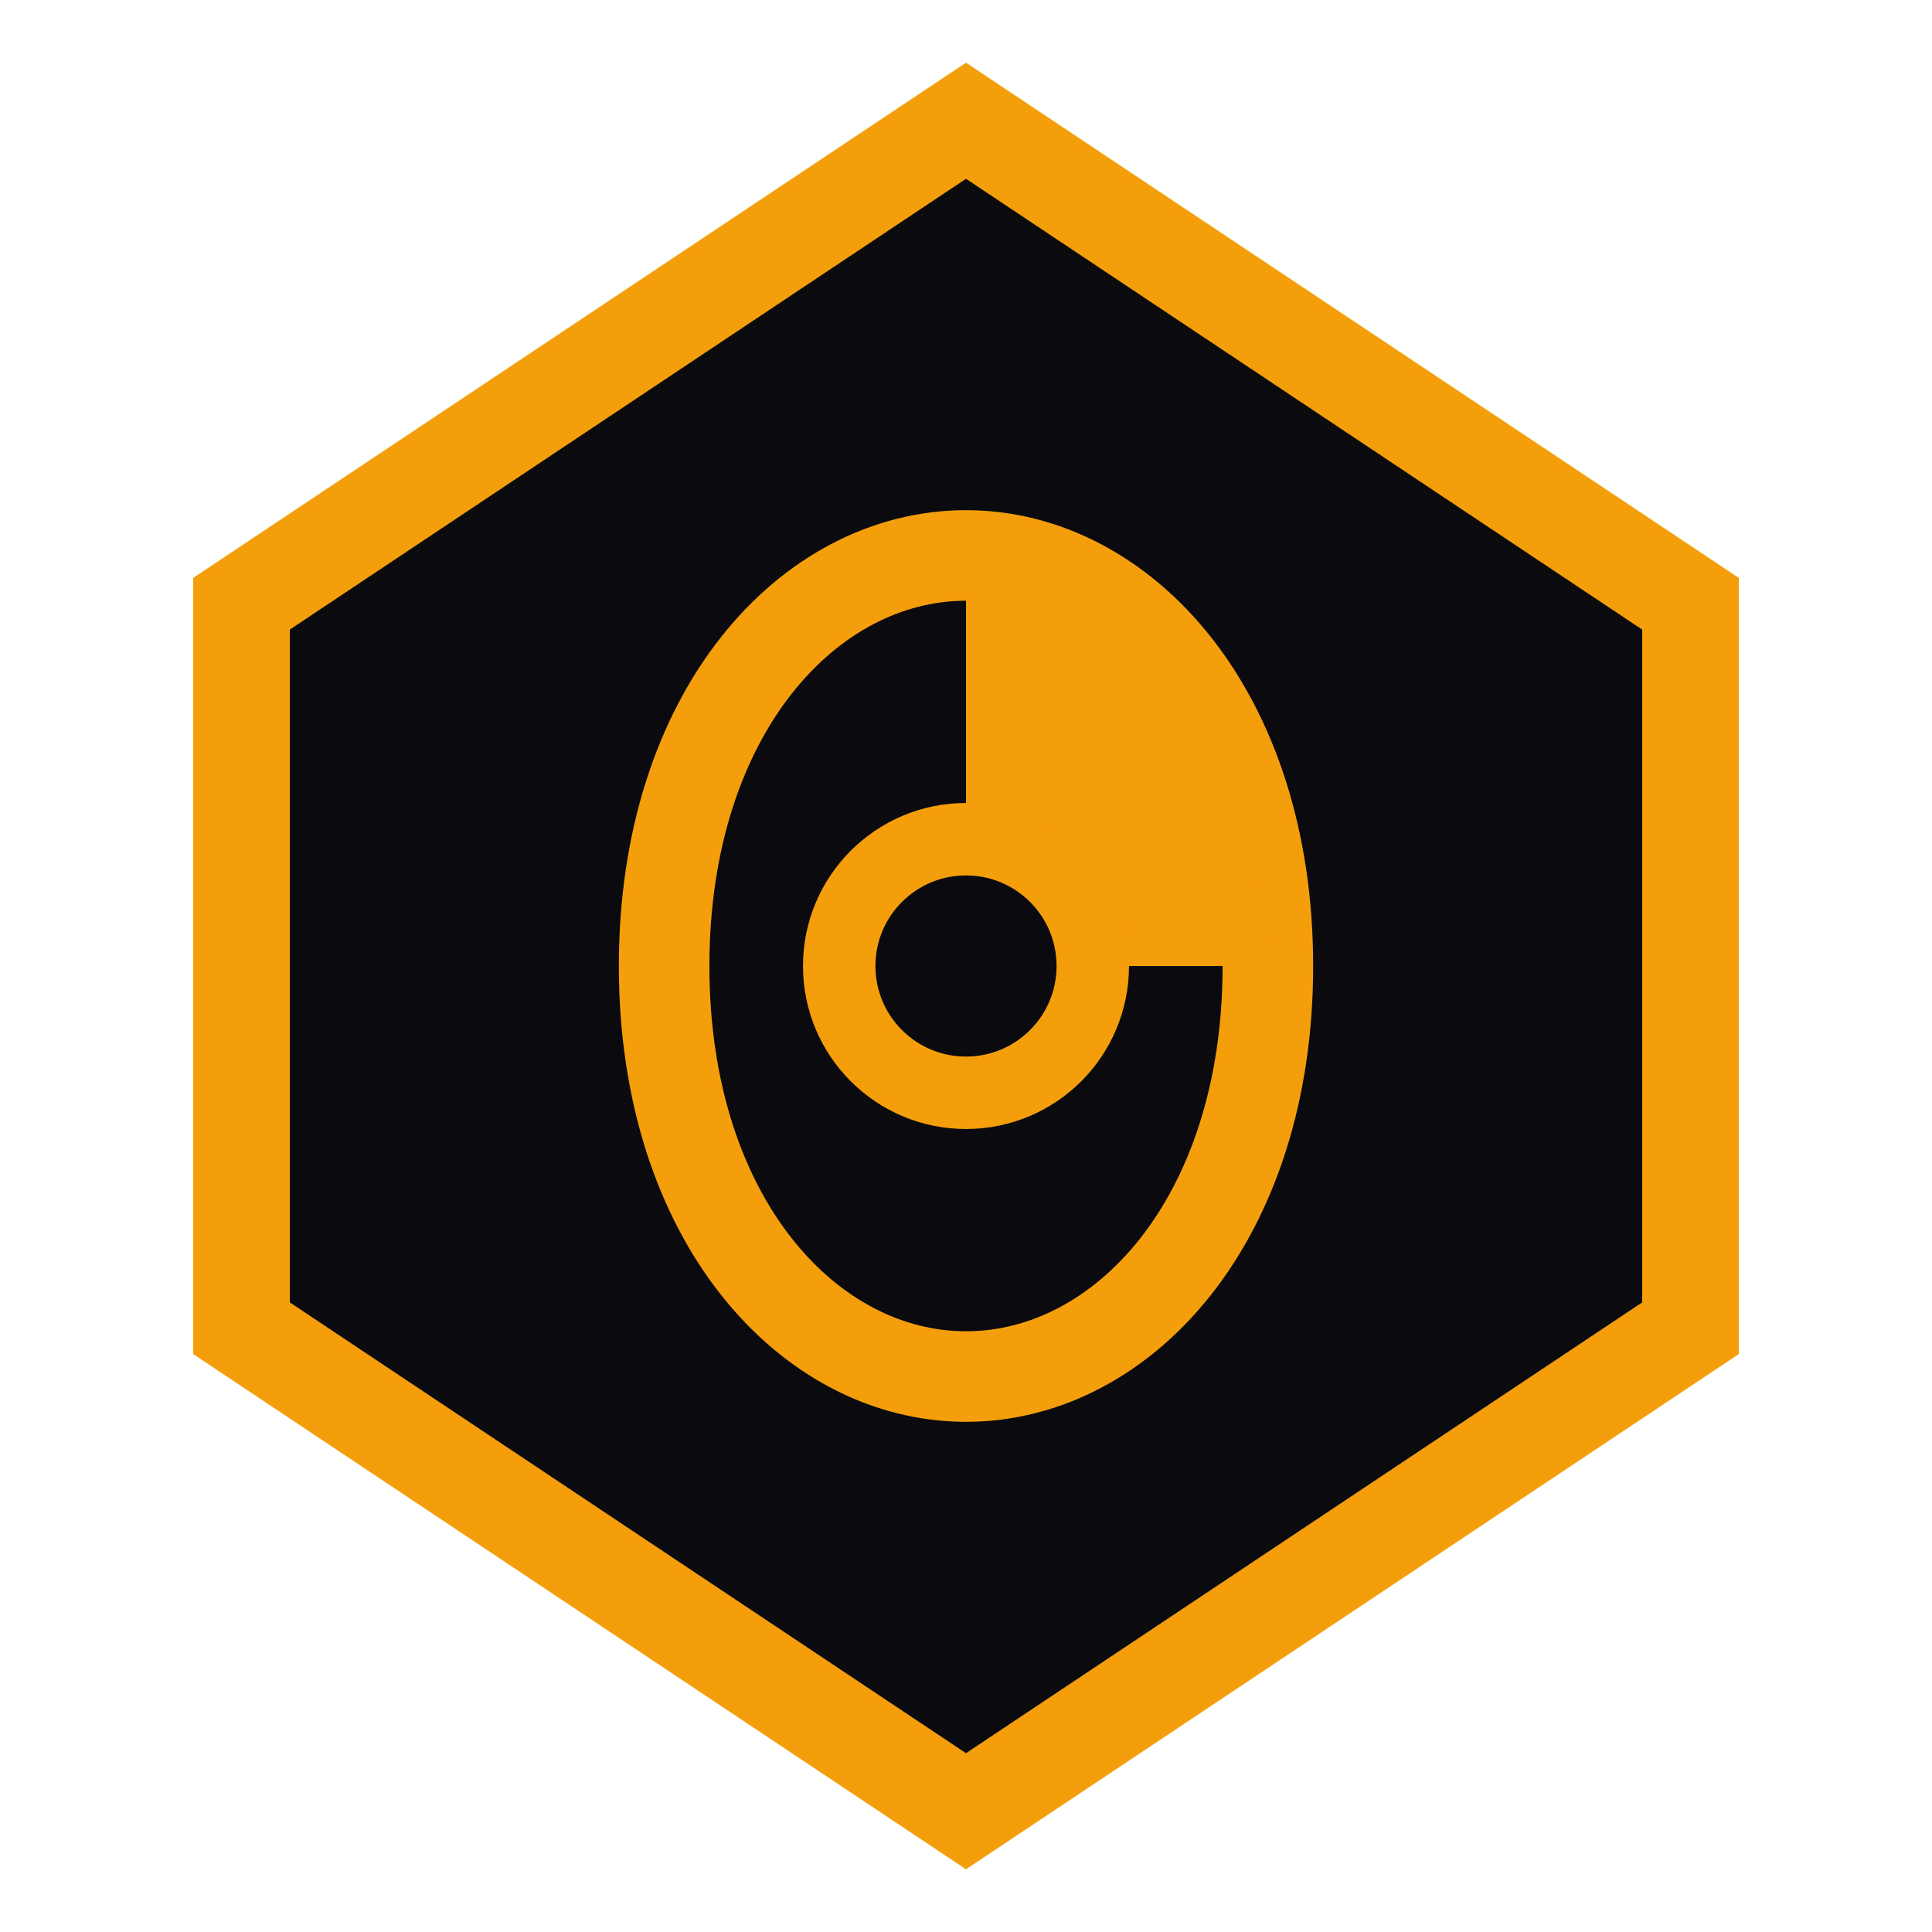
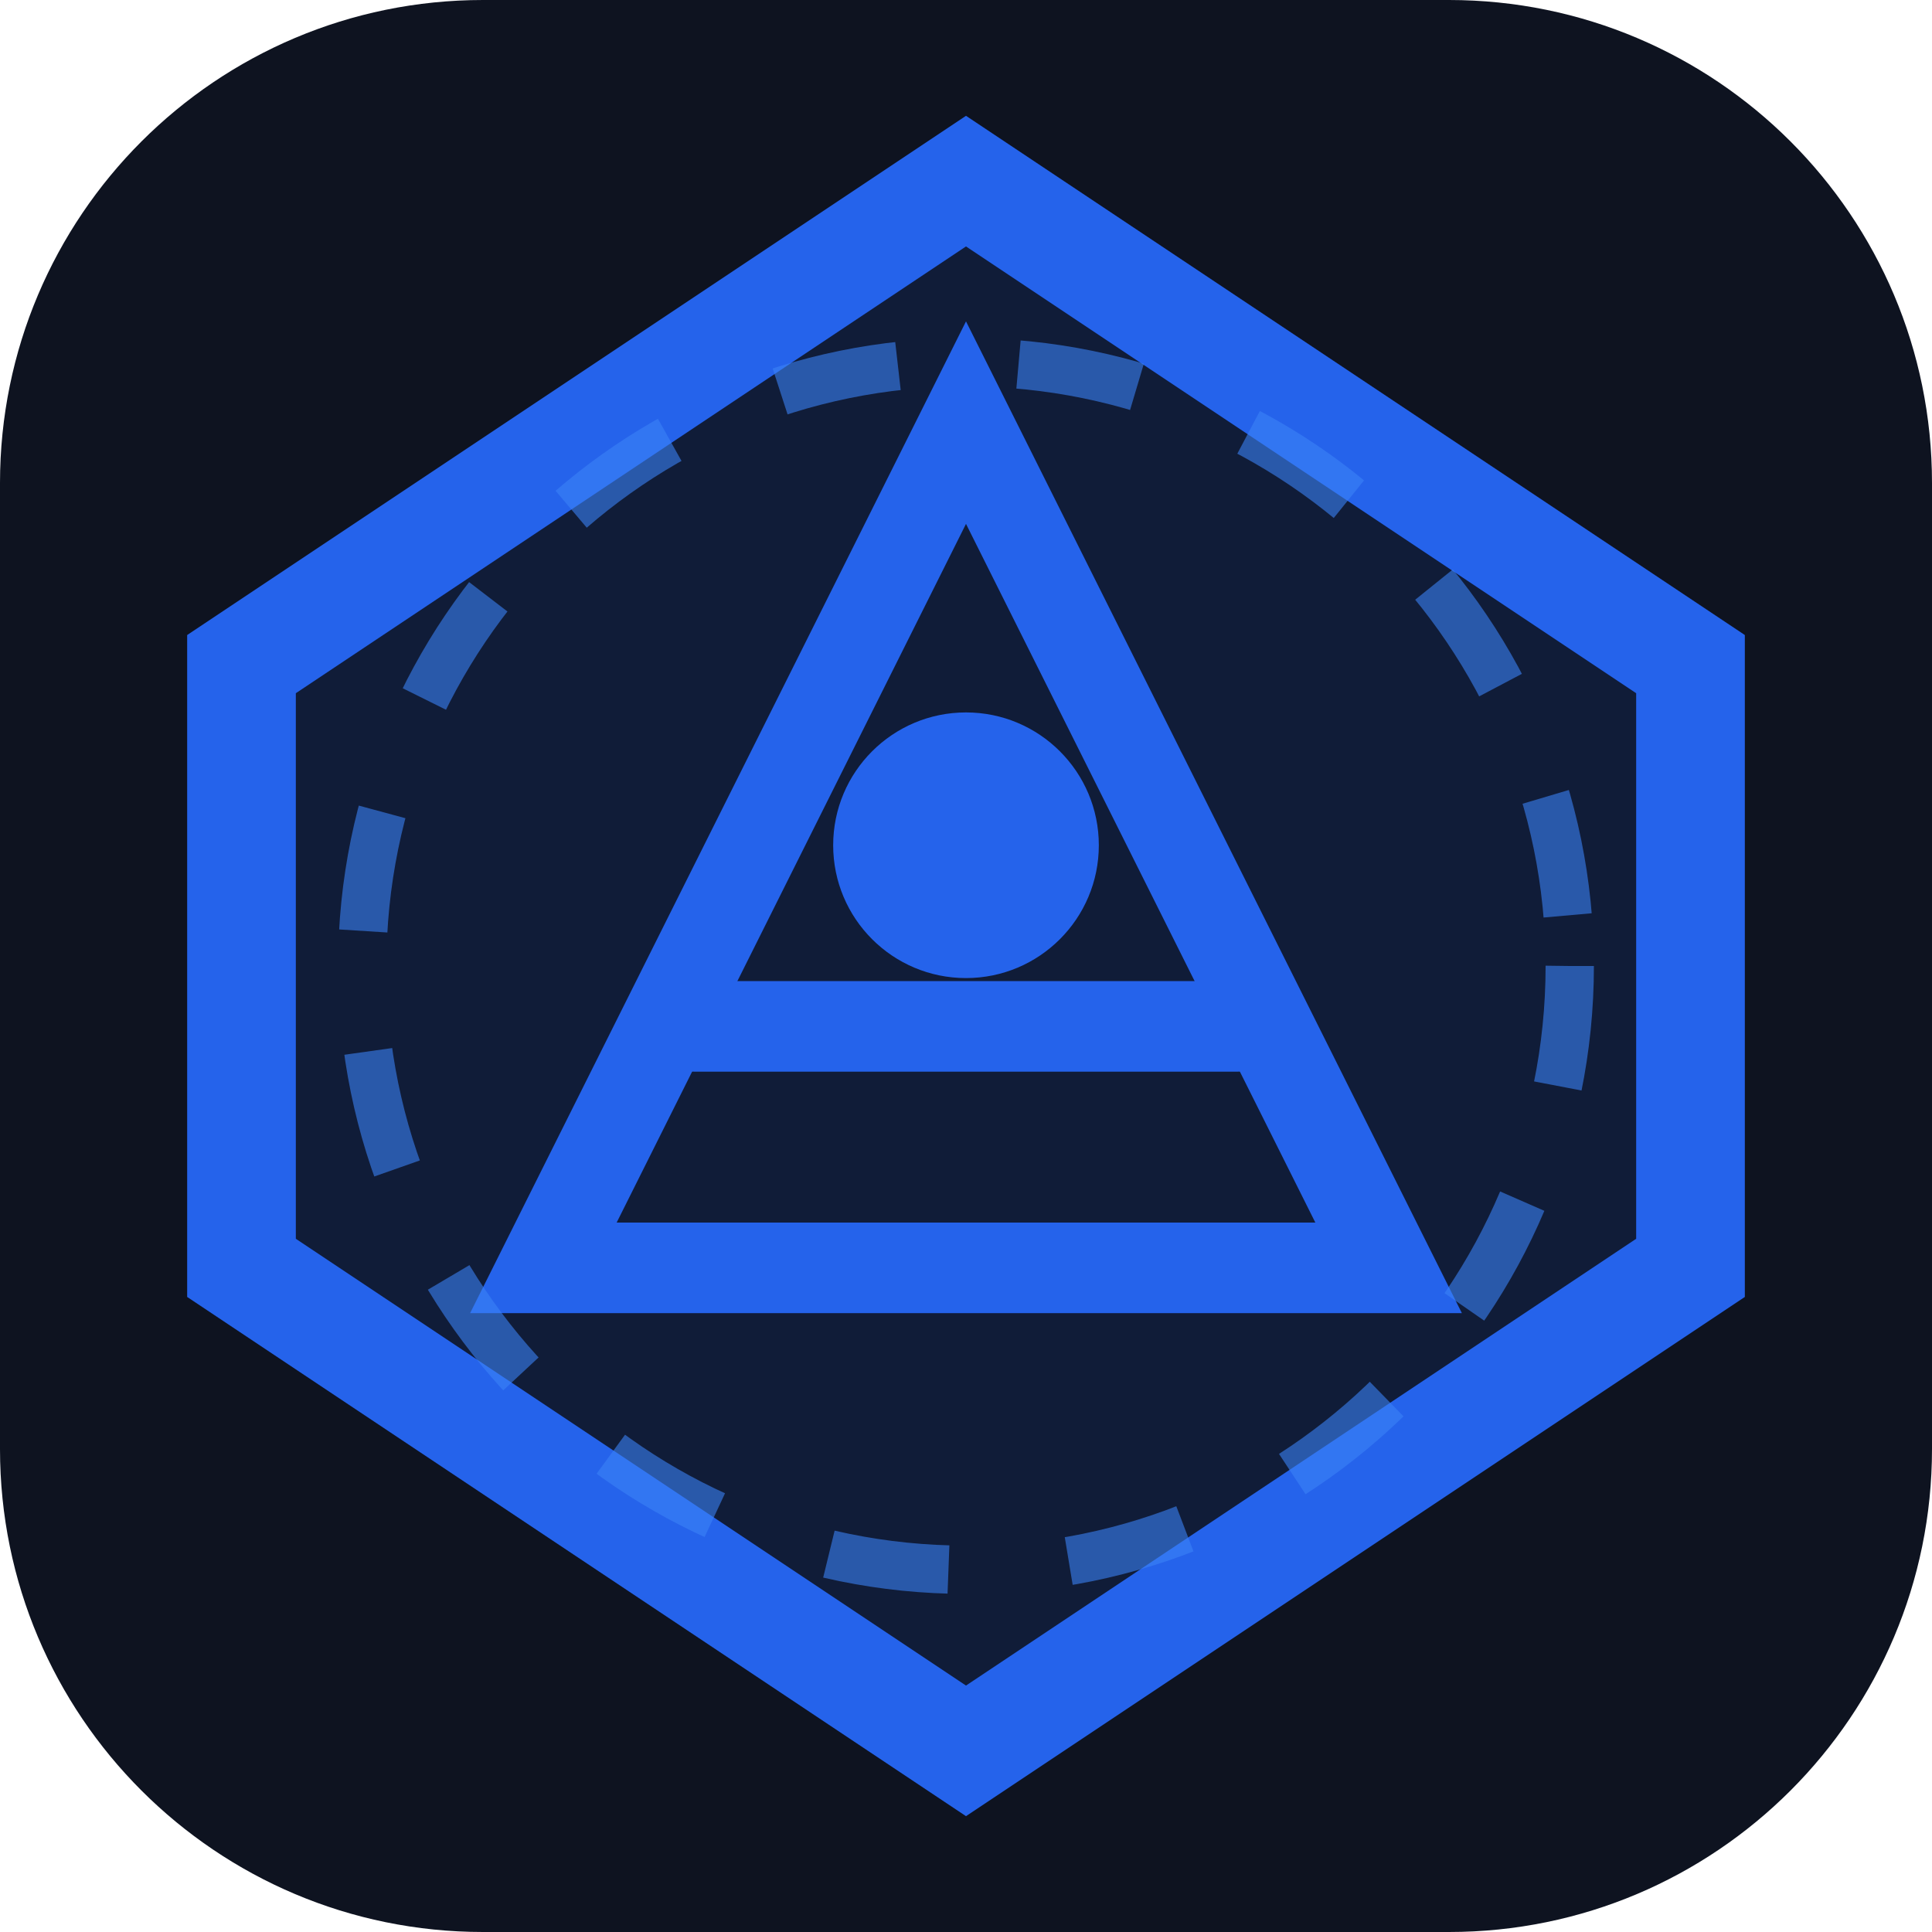
<svg xmlns="http://www.w3.org/2000/svg" viewBox="0 0 32 32" fill="none">
-   <path d="M16 2 L28 10 V22 L16 30 L4 22 V10 Z" stroke="#f59e0b" stroke-width="1.6" fill="#0a0a0f" />
-   <path d="M11 16 C11 11.8 13.4 9.2 16 9.2 C18.6 9.2 21 11.8 21 16 C21 20.2 18.6 22.8 16 22.8 C13.4 22.8 11 20.2 11 16Z" stroke="#f59e0b" stroke-width="1.5" fill="none" />
-   <path d="M16 16 L16 9.2 A6.8 6.8 0 0 1 21 16 Z" fill="#f59e0b" />
-   <circle cx="16" cy="16" r="2.1" fill="#0a0a0f" stroke="#f59e0b" stroke-width="1.2" />
+   <rect width="32" height="32" rx="8" fill="#0e1320" />
+   <path d="M16 3 L28 11 V21 L16 29 L4 21 V11 Z" stroke="#2563eb" stroke-width="1.8" fill="rgba(37, 99, 235, 0.12)" />
+   <path d="M16 7 L23 21 H9 Z" stroke="#2563eb" stroke-width="1.5" fill="none" />
+   <path d="M11.5 17 H20.5" stroke="#2563eb" stroke-width="1.5" stroke-linecap="round" />
+   <circle cx="16" cy="14" r="2.2" fill="#2563eb" />
+   <circle cx="16" cy="16" r="10" stroke="#3b82f6" stroke-width="0.8" stroke-dasharray="2 2" opacity="0.6" />
</svg>
